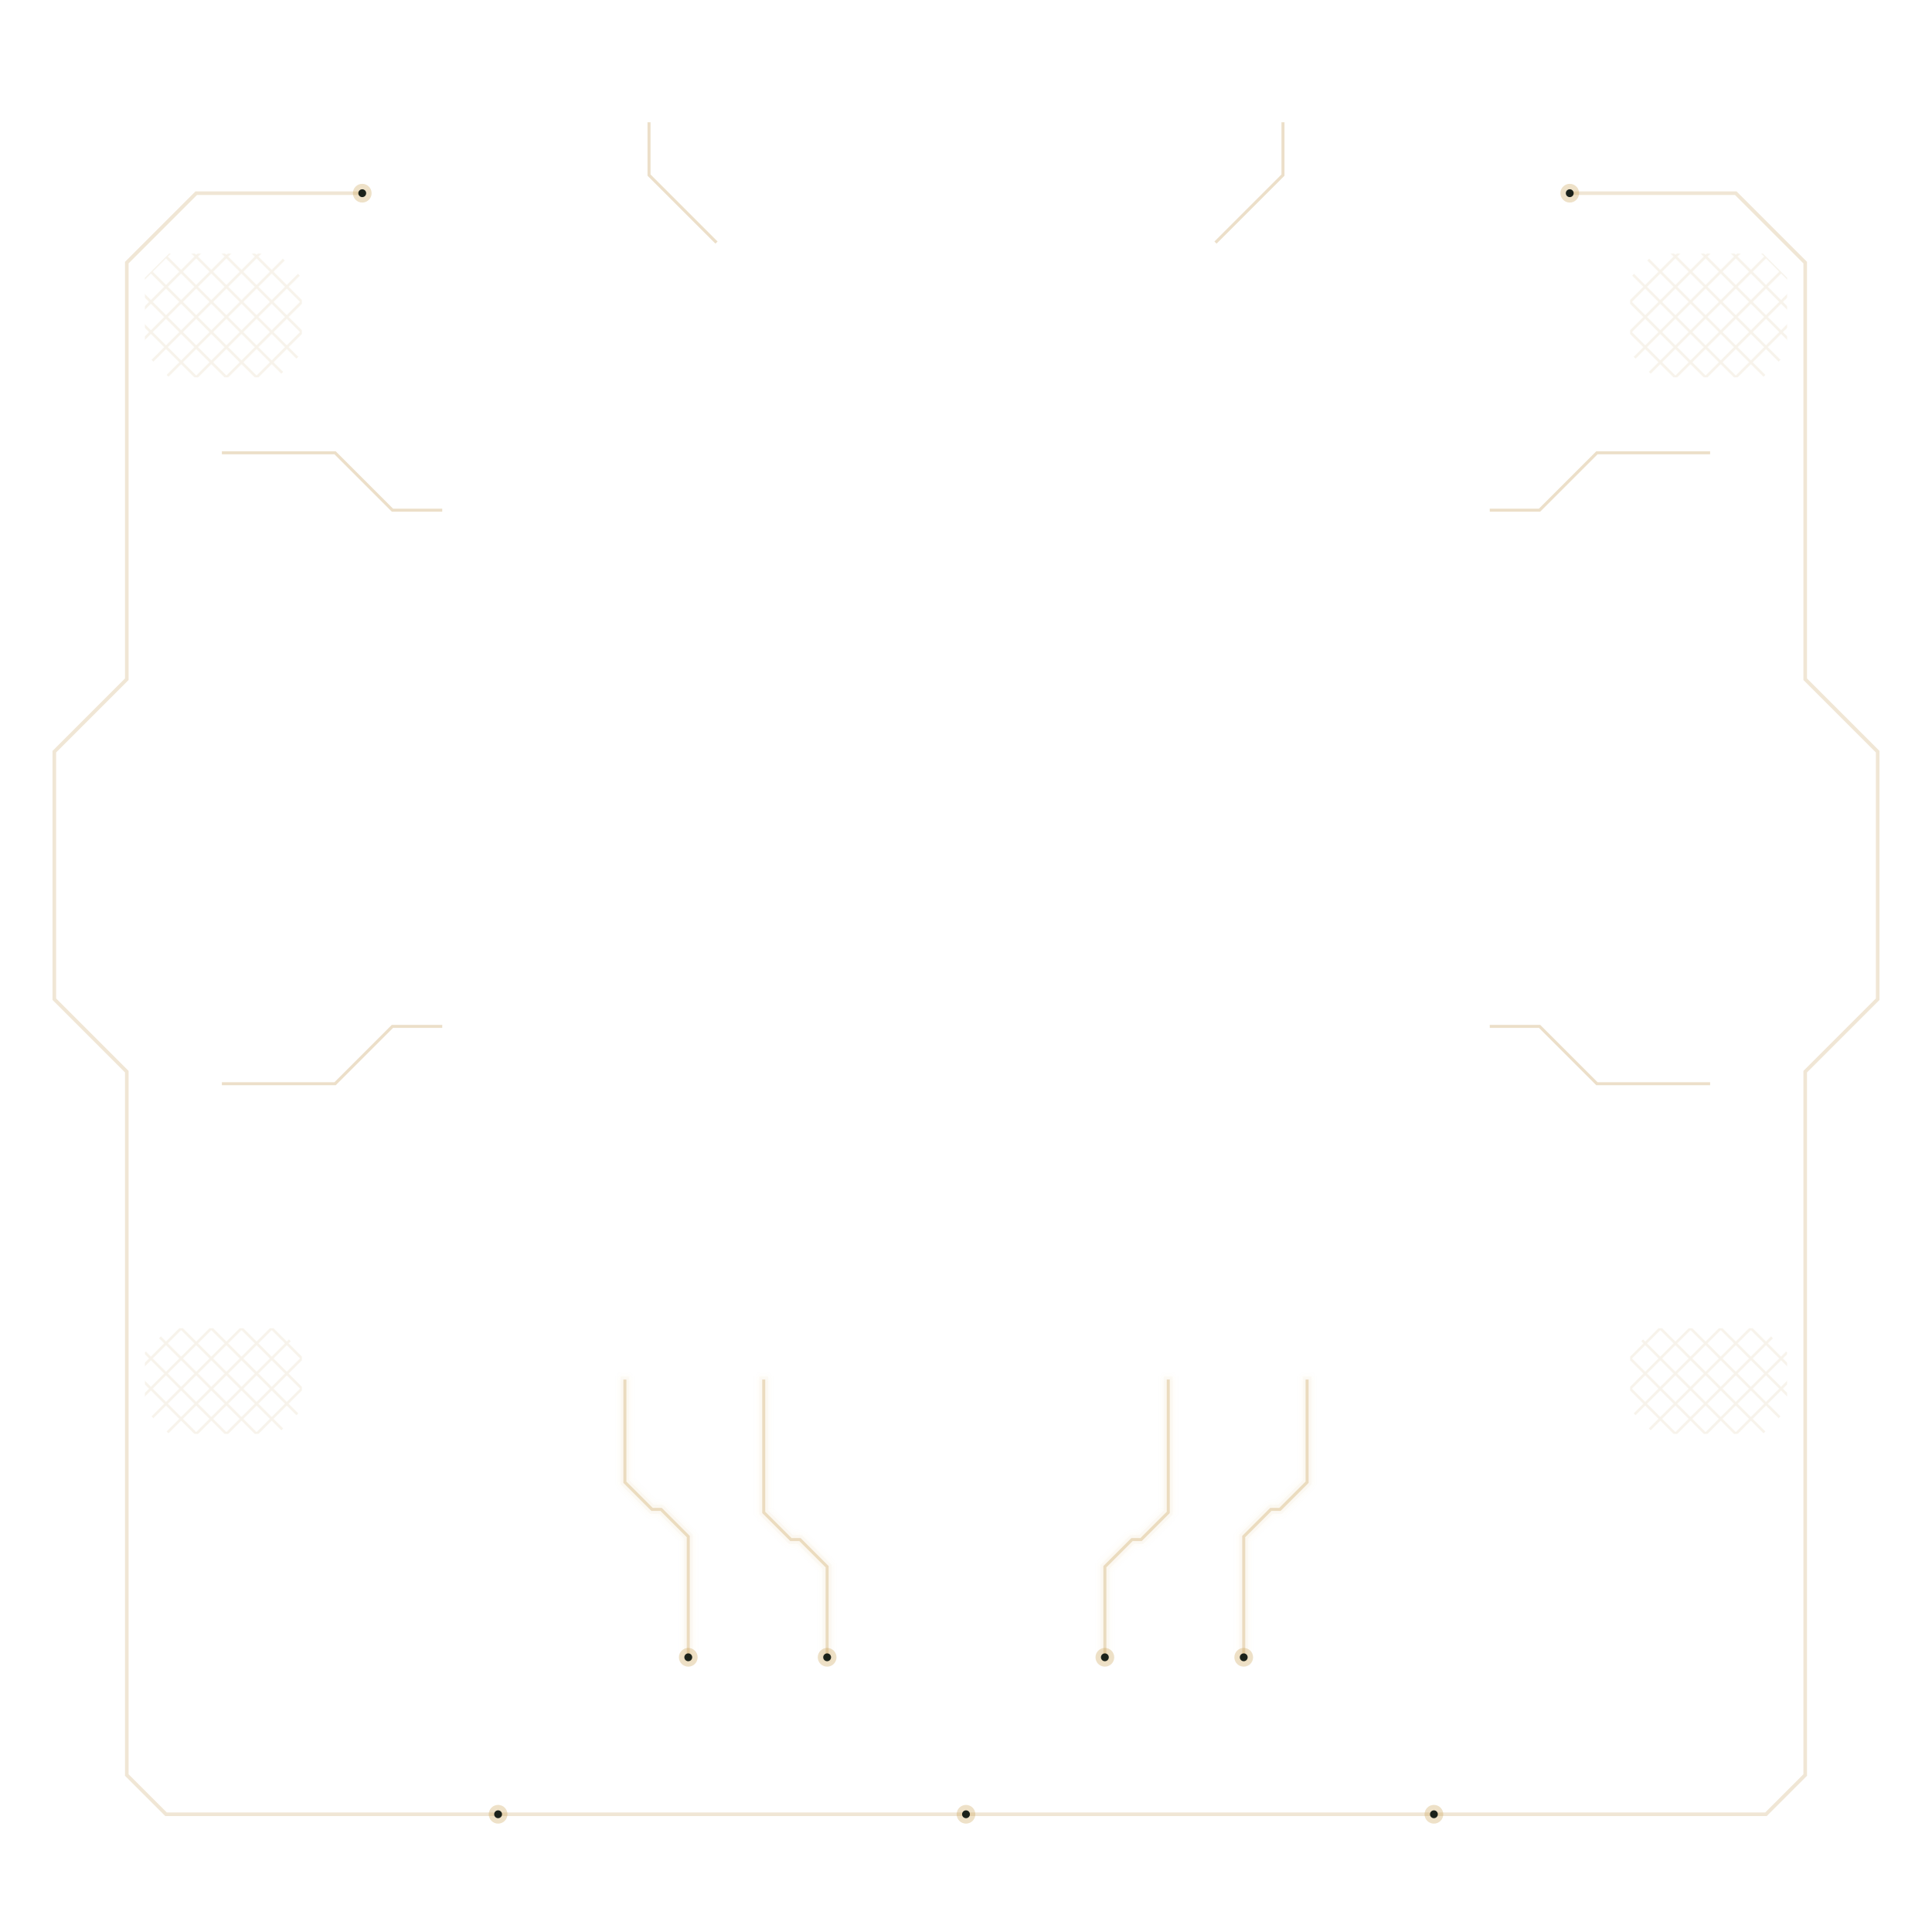
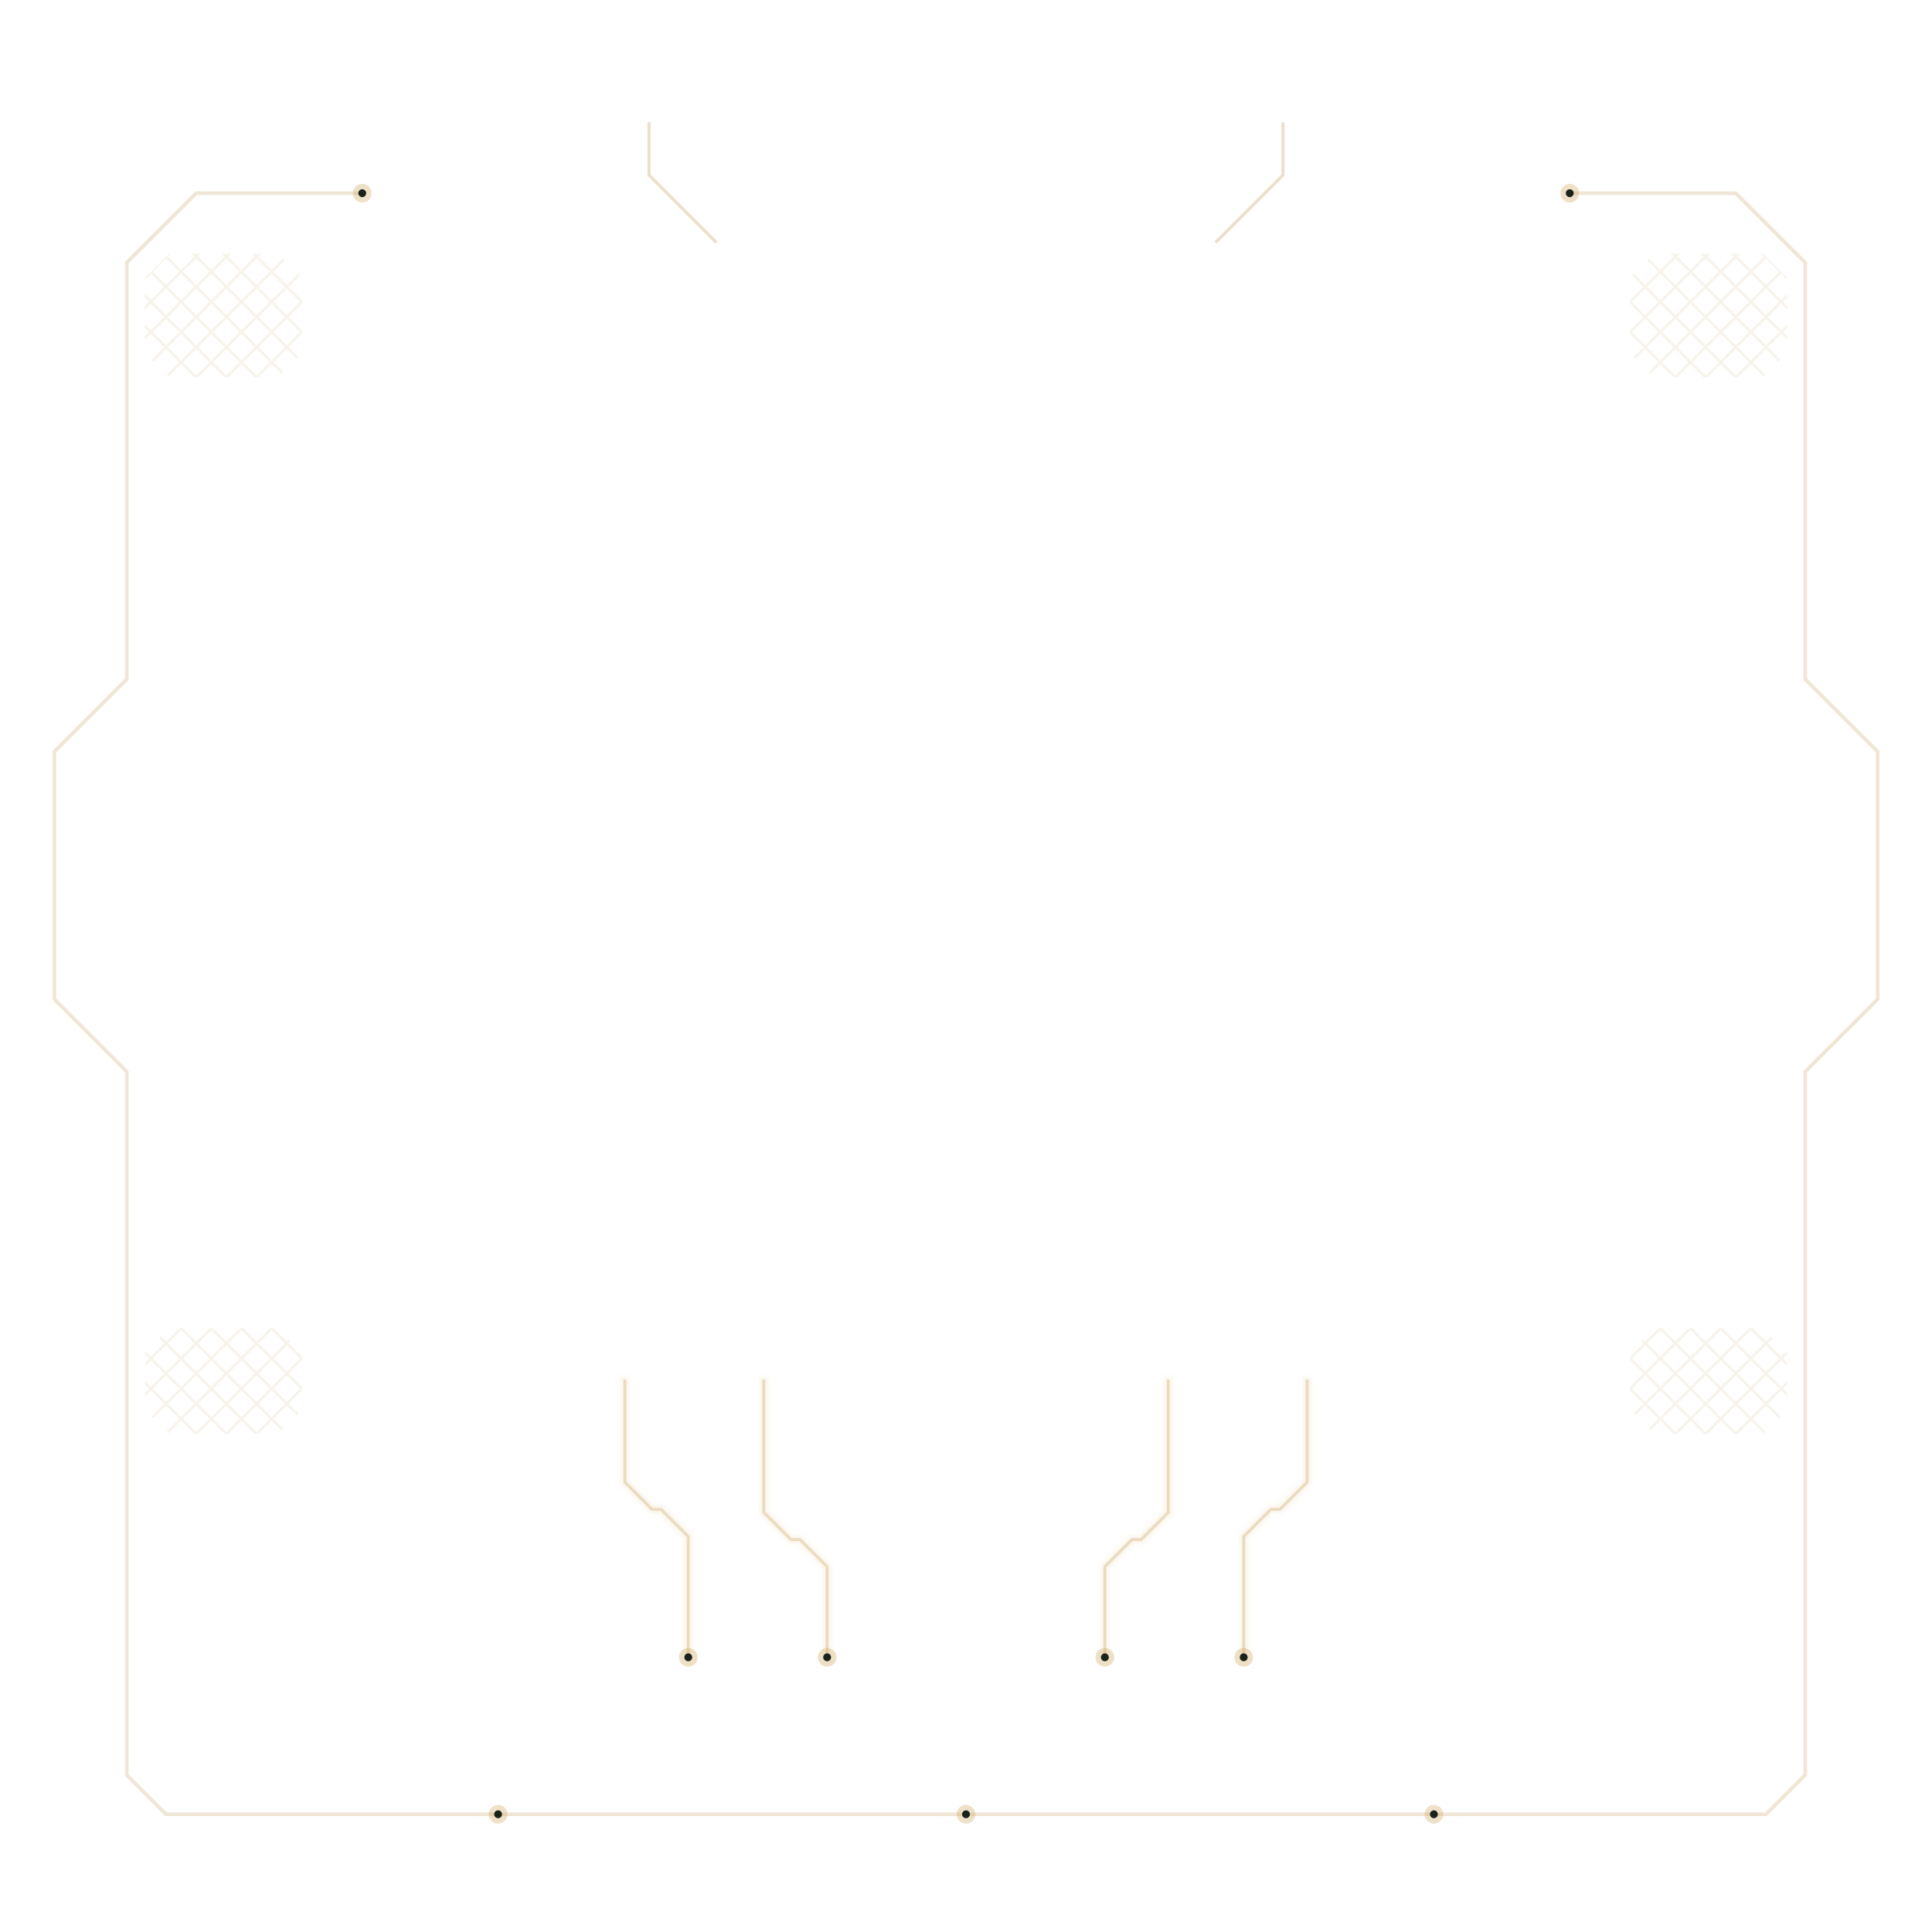
<svg xmlns="http://www.w3.org/2000/svg" viewBox="0 0 1280 1280" preserveAspectRatio="none">
  <defs>
    <filter id="traceGlow" x="-20%" y="-20%" width="140%" height="140%">
      <feGaussianBlur stdDeviation="2.2" result="blur" />
      <feMerge>
        <feMergeNode in="blur" />
        <feMergeNode in="SourceGraphic" />
      </feMerge>
    </filter>
    <pattern id="pour" patternUnits="userSpaceOnUse" width="20" height="20">
      <path d="M0 0 20 20M0 20 20 0" fill="none" stroke="#b1832f" stroke-opacity="0.36" stroke-width="1.7" />
    </pattern>
    <g id="via">
      <circle r="6.2" fill="#c9a052" fill-opacity="0.32" />
      <circle r="2.6" fill="#050f0a" fill-opacity="0.9" />
    </g>
  </defs>
  <g opacity="0.26" fill="url(#pour)">
    <path d="M112 168H184L200 184V234L184 250H112L96 234V184Z" />
    <path d="M1168 168H1096L1080 184V234L1096 250H1168L1184 234V184Z" />
    <path d="M112 880H184L200 896V934L184 950H112L96 934V896Z" />
    <path d="M1168 880H1096L1080 896V934L1096 950H1168L1184 934V896Z" />
  </g>
  <g fill="none" stroke="#b8862f" stroke-opacity="0.2" stroke-width="2.4" stroke-linecap="square" stroke-linejoin="miter" vector-effect="non-scaling-stroke">
    <path d="M240 128H130L84 174V450L36 498V662L84 710V1176L110 1202H1170L1196 1176V710L1244 662V498L1196 450V174L1150 128H1040" />
  </g>
  <g fill="none" stroke="#b98a38" stroke-opacity="0.27" stroke-width="2" stroke-linecap="square" stroke-linejoin="miter" vector-effect="non-scaling-stroke">
    <path d="M430 82V116L474 160" />
    <path d="M850 82V116L806 160" />
-     <path d="M148 300H222L260 338H292" />
-     <path d="M148 718H222L260 680H292" />
-     <path d="M1132 300H1058L1020 338H988" />
-     <path d="M1132 718H1058L1020 680H988" />
    <path d="M456 1098V1018L438 1000H432L414 982V915" />
    <path d="M548 1098V1038L530 1020H524L506 1002V915" />
    <path d="M732 1098V1038L750 1020H756L774 1002V915" />
    <path d="M824 1098V1018L842 1000H848L866 982V915" />
  </g>
  <g fill="none" stroke="#d0a34c" stroke-opacity="0.05" stroke-width="6" stroke-linecap="square" stroke-linejoin="miter" filter="url(#traceGlow)" vector-effect="non-scaling-stroke">
    <path d="M456 1098V1018L438 1000H432L414 982V915" />
    <path d="M548 1098V1038L530 1020H524L506 1002V915" />
    <path d="M732 1098V1038L750 1020H756L774 1002V915" />
    <path d="M824 1098V1018L842 1000H848L866 982V915" />
  </g>
  <g>
    <use href="#via" x="240" y="128" />
    <use href="#via" x="1040" y="128" />
    <use href="#via" x="456" y="1098" />
    <use href="#via" x="548" y="1098" />
    <use href="#via" x="732" y="1098" />
    <use href="#via" x="824" y="1098" />
    <use href="#via" x="330" y="1202" />
    <use href="#via" x="640" y="1202" />
    <use href="#via" x="950" y="1202" />
  </g>
</svg>
